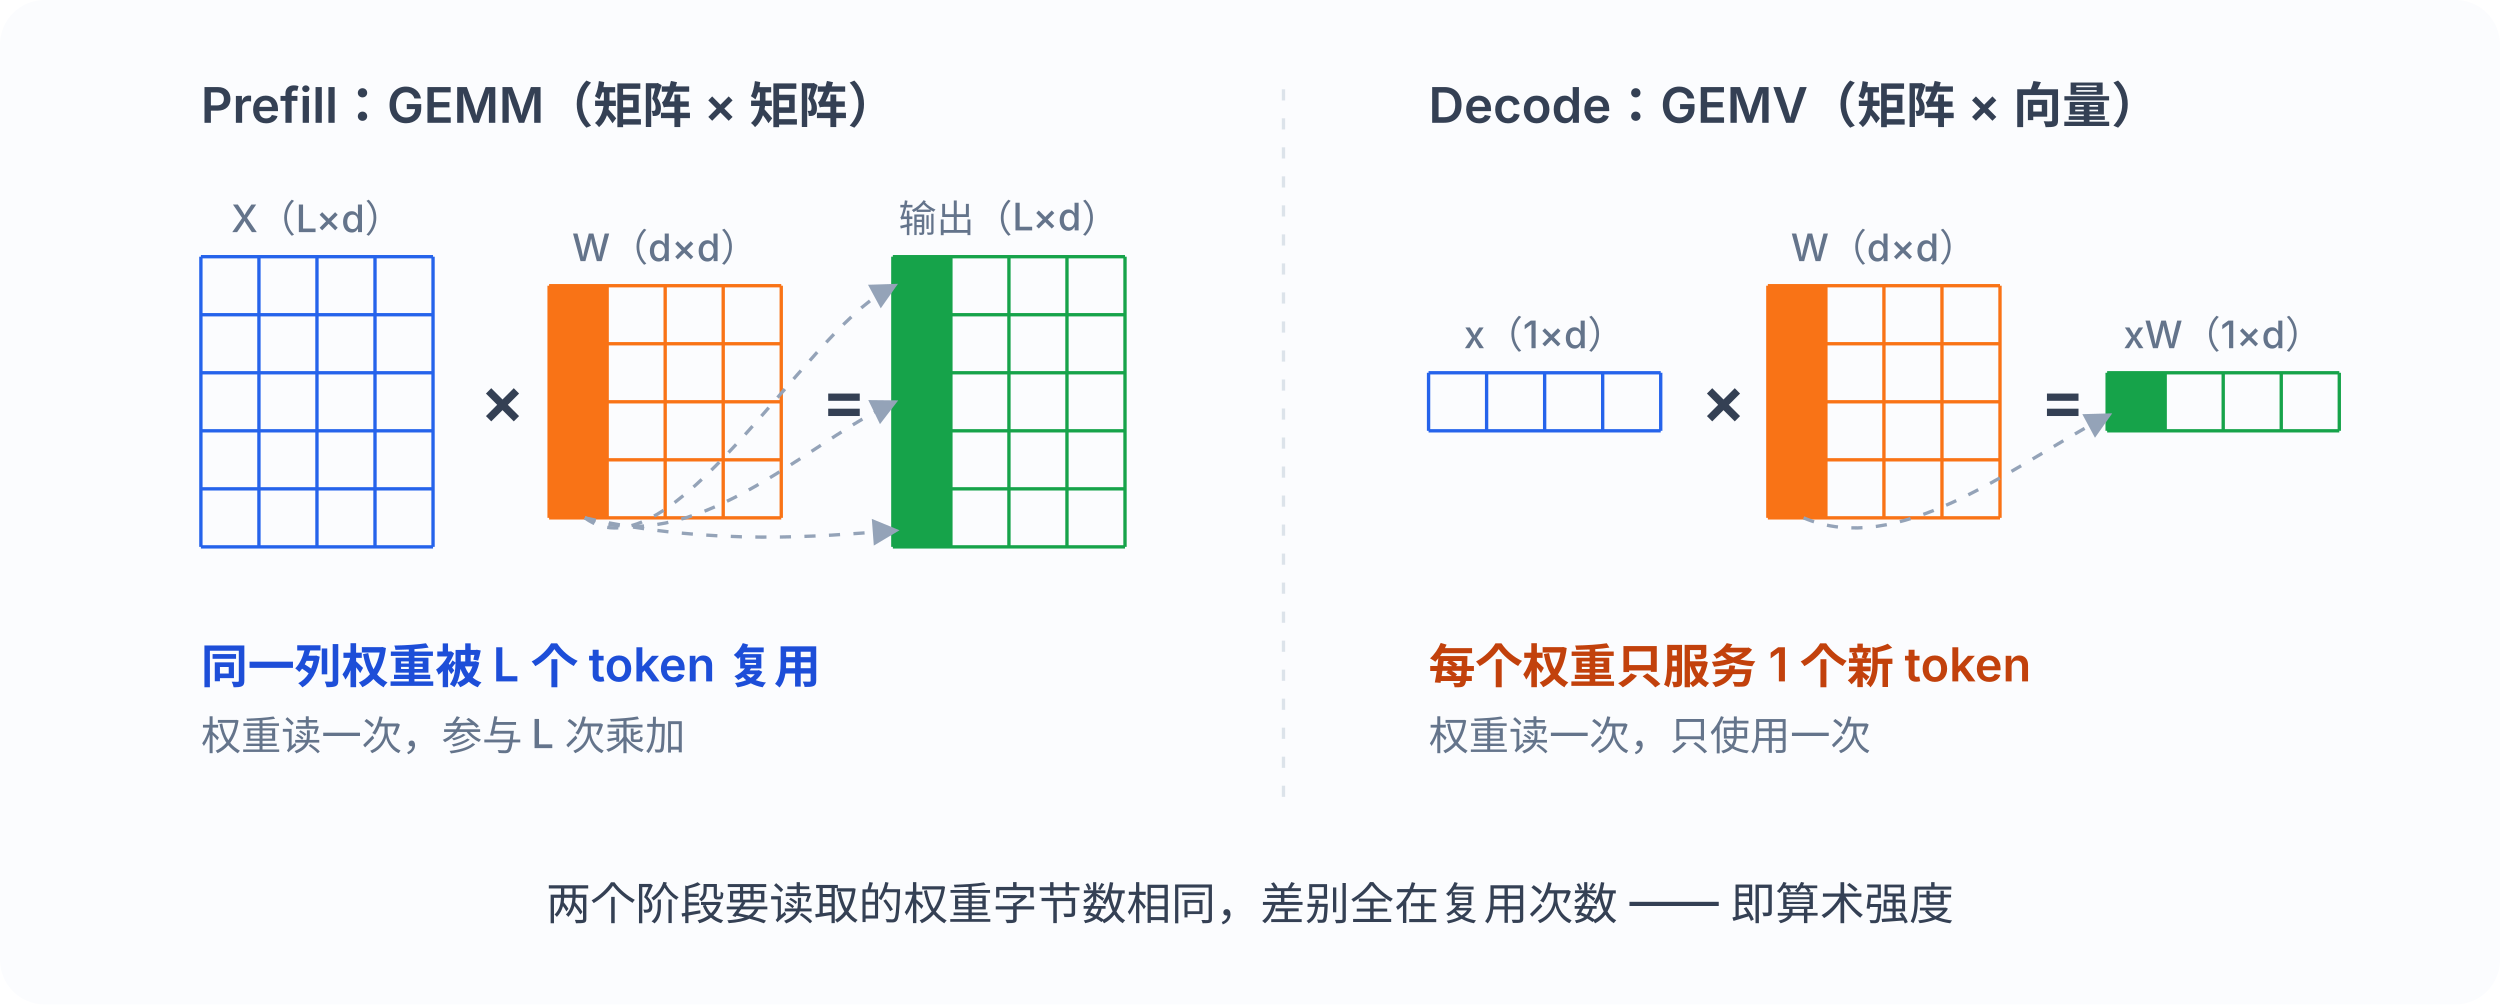
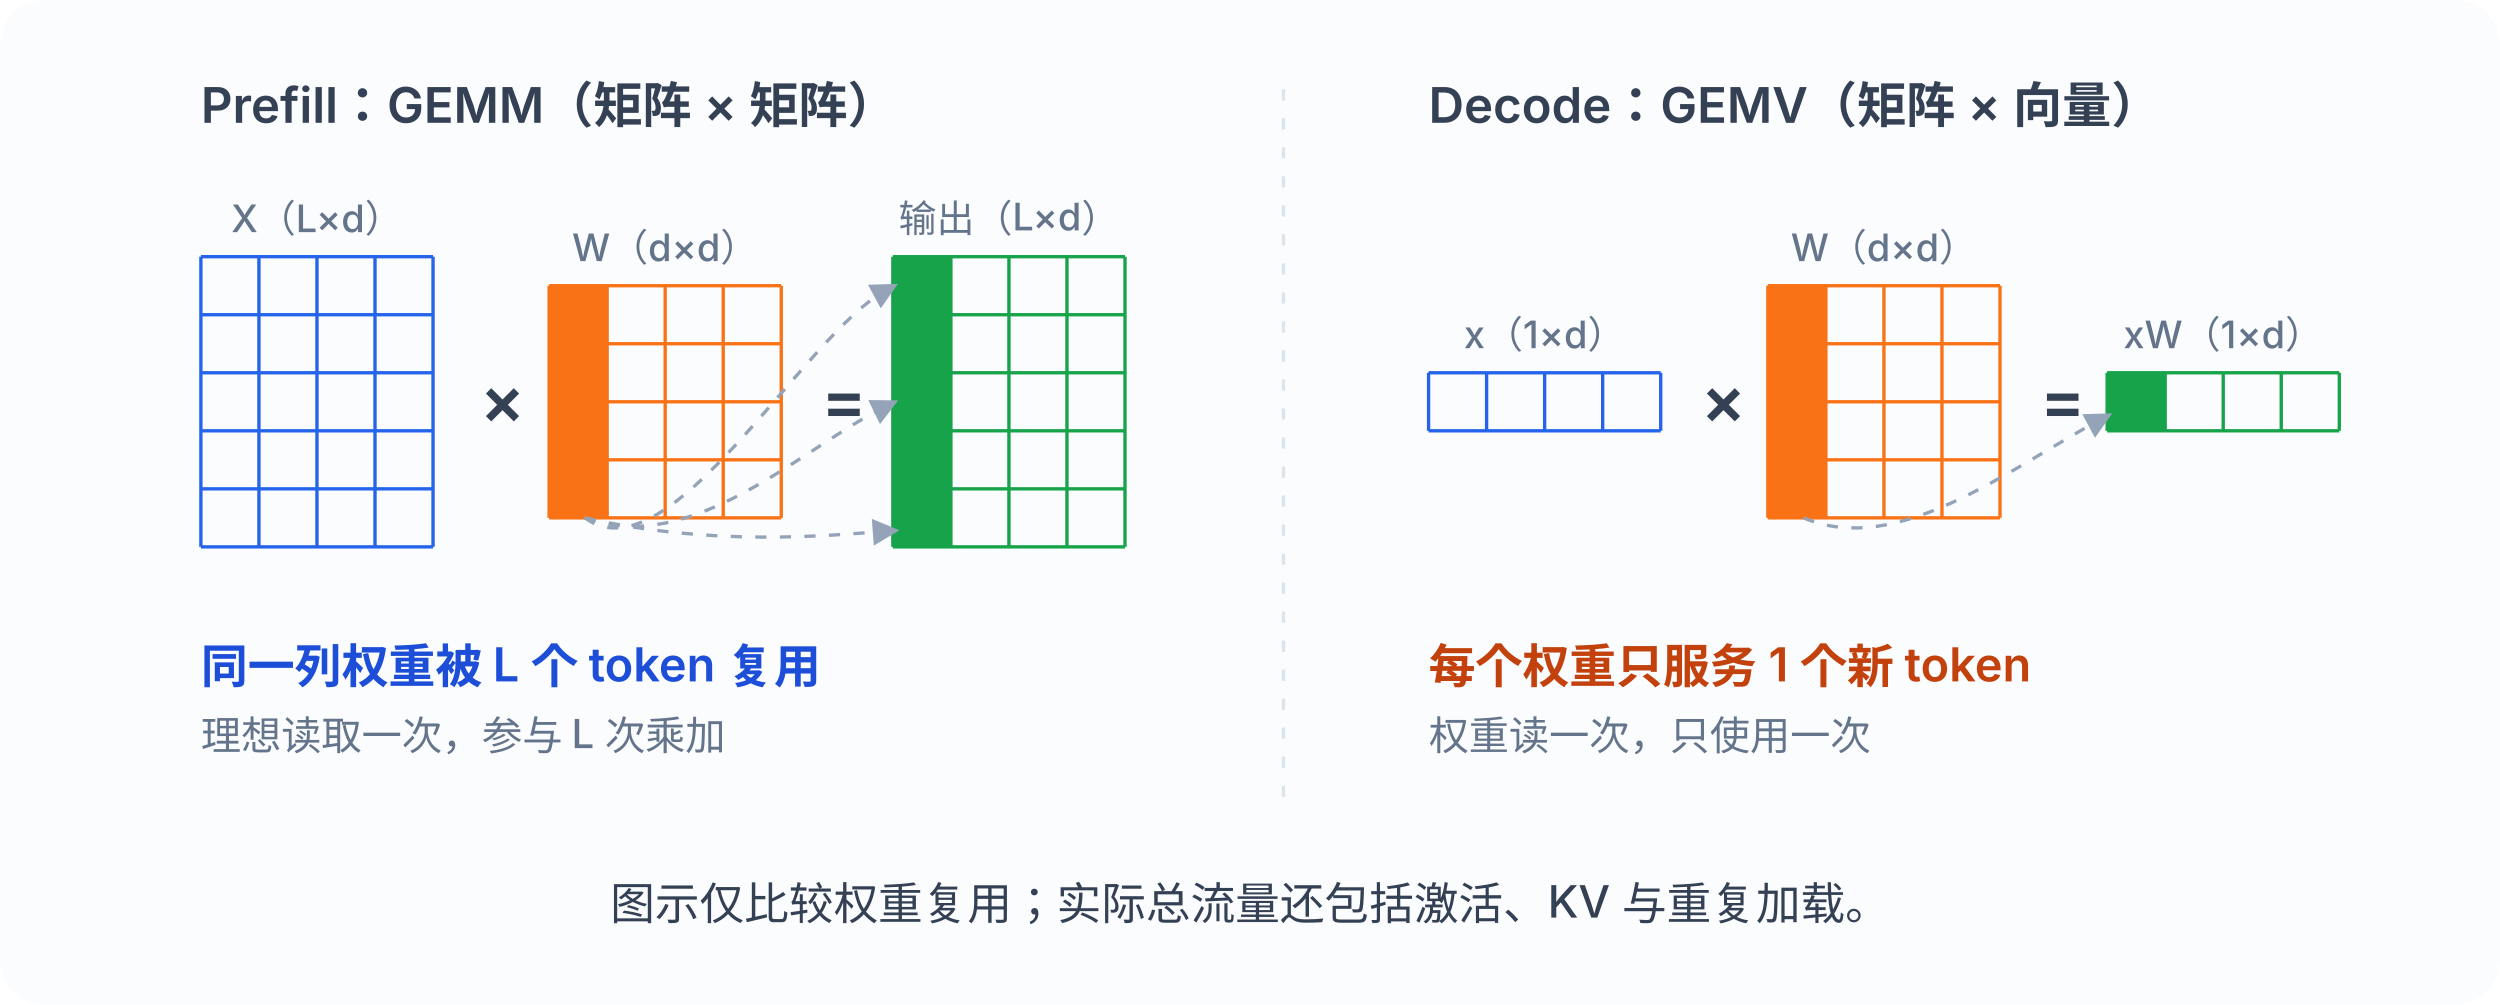
<svg xmlns="http://www.w3.org/2000/svg" width="1120" height="450" viewBox="0 0 1120 450" role="img" aria-labelledby="title desc">
  <style>
    .bg { fill: #fbfcfe; }
    .panel { fill: #344054; font: 600 22px -apple-system, BlinkMacSystemFont, "PingFang SC", "Microsoft YaHei", sans-serif; }
    .mlabel { fill: #64748b; font: 500 17px -apple-system, BlinkMacSystemFont, "PingFang SC", "Microsoft YaHei", sans-serif; }
    .op { fill: #344054; font: 600 30px -apple-system, BlinkMacSystemFont, "PingFang SC", "Microsoft YaHei", sans-serif; }
    .em-b { fill: #1d4ed8; font: 600 21px -apple-system, BlinkMacSystemFont, "PingFang SC", "Microsoft YaHei", sans-serif; }
    .em-o { fill: #c2410c; font: 600 21px -apple-system, BlinkMacSystemFont, "PingFang SC", "Microsoft YaHei", sans-serif; }
    .small { fill: #64748b; font: 500 18px -apple-system, BlinkMacSystemFont, "PingFang SC", "Microsoft YaHei", sans-serif; }
    .label { fill: #344054; font: 500 20px -apple-system, BlinkMacSystemFont, "PingFang SC", "Microsoft YaHei", sans-serif; }
    .grid-b { stroke: #2563eb; stroke-width: 1.5; fill: none; }
    .grid-o { stroke: #f97316; stroke-width: 1.5; fill: none; }
    .grid-g { stroke: #16a34a; stroke-width: 1.5; fill: none; }
    .flow { stroke: #94a3b8; stroke-width: 1.5; stroke-dasharray: 5 6; fill: none; }
  </style>
  <defs>
    <marker id="arr2" markerWidth="8" markerHeight="8" refX="4" refY="4" orient="auto">
      <path d="M0 0 L8 4 L0 8 z" fill="#94a3b8" />
    </marker>
  </defs>
  <rect class="bg" width="1120" height="450" rx="20" />
  <text class="panel" x="90" y="55">Prefill：GEMM（矩阵 × 矩阵）</text>
  <text class="mlabel" x="142" y="104" text-anchor="middle">X（L×d）</text>
  <path class="grid-b" d="M90 115 h104 M90 141 h104 M90 167 h104 M90 193 h104 M90 219 h104 M90 245 h104 M90 115 v130 M116 115 v130 M142 115 v130 M168 115 v130 M194 115 v130" />
  <text class="op" x="215" y="190">×</text>
  <text class="mlabel" x="298" y="117" text-anchor="middle">W（d×d）</text>
  <rect x="246" y="128" width="26" height="104" fill="#f97316" />
  <path class="grid-o" d="M246 128 h104 M246 154 h104 M246 180 h104 M246 206 h104 M246 232 h104 M246 128 v104 M272 128 v104 M298 128 v104 M324 128 v104 M350 128 v104" />
  <text class="op" x="368" y="190">=</text>
  <text class="mlabel" x="452" y="104" text-anchor="middle">输出（L×d）</text>
  <rect x="400" y="115" width="26" height="130" fill="#16a34a" />
  <path class="grid-g" d="M400 115 h104 M400 141 h104 M400 167 h104 M400 193 h104 M400 219 h104 M400 245 h104 M400 115 v130 M426 115 v130 M452 115 v130 M478 115 v130 M504 115 v130" />
  <path class="flow" marker-end="url(#arr2)" d="M262 232 C 300 260, 360 150, 397 130" />
  <path class="flow" marker-end="url(#arr2)" d="M262 232 C 310 250, 360 200, 397 182" />
  <path class="flow" marker-end="url(#arr2)" d="M262 232 C 320 245, 370 240, 397 238" />
  <text class="em-b" x="90" y="306">同一列权重被 L 个 token 复用</text>
-   <text class="small" x="90" y="336">权重读一次，参与 L 次乘加</text>
+   <text class="small" x="90" y="336">理想读取一次，参与 L 次乘加</text>
  <line x1="575" y1="40" x2="575" y2="360" stroke="#dce3ea" stroke-width="1.5" stroke-dasharray="5 8" />
  <text class="panel" x="640" y="55">Decode：GEMV（矩阵 × 向量）</text>
  <text class="mlabel" x="692" y="156" text-anchor="middle">x（1×d）</text>
  <path class="grid-b" d="M640 167 h104 M640 193 h104 M640 167 v26 M666 167 v26 M692 167 v26 M718 167 v26 M744 167 v26" />
  <text class="op" x="762" y="190">×</text>
  <text class="mlabel" x="844" y="117" text-anchor="middle">W（d×d）</text>
  <rect x="792" y="128" width="26" height="104" fill="#f97316" />
  <path class="grid-o" d="M792 128 h104 M792 154 h104 M792 180 h104 M792 206 h104 M792 232 h104 M792 128 v104 M818 128 v104 M844 128 v104 M870 128 v104 M896 128 v104" />
  <text class="op" x="914" y="190">=</text>
  <text class="mlabel" x="996" y="156" text-anchor="middle">xW（1×d）</text>
  <rect x="944" y="167" width="26" height="26" fill="#16a34a" />
  <path class="grid-g" d="M944 167 h104 M944 193 h104 M944 167 v26 M970 167 v26 M996 167 v26 M1022 167 v26 M1048 167 v26" />
  <path class="flow" marker-end="url(#arr2)" d="M808 232 C 850 250, 900 210, 941 188" />
  <text class="em-o" x="640" y="306">每个权重只服务 1 个新 token</text>
  <text class="small" x="640" y="336">权重读一次，只使用一次</text>
-   <text class="label" x="560" y="412" text-anchor="middle">两个阶段要读取的权重字节数相同，差别全在复用次数 —— 即算术强度</text>
+   <text class="label" x="560" y="412" text-anchor="middle">图示仅比较权重复用；实际总流量还包括激活、KV 与重复加载。</text>
</svg>
